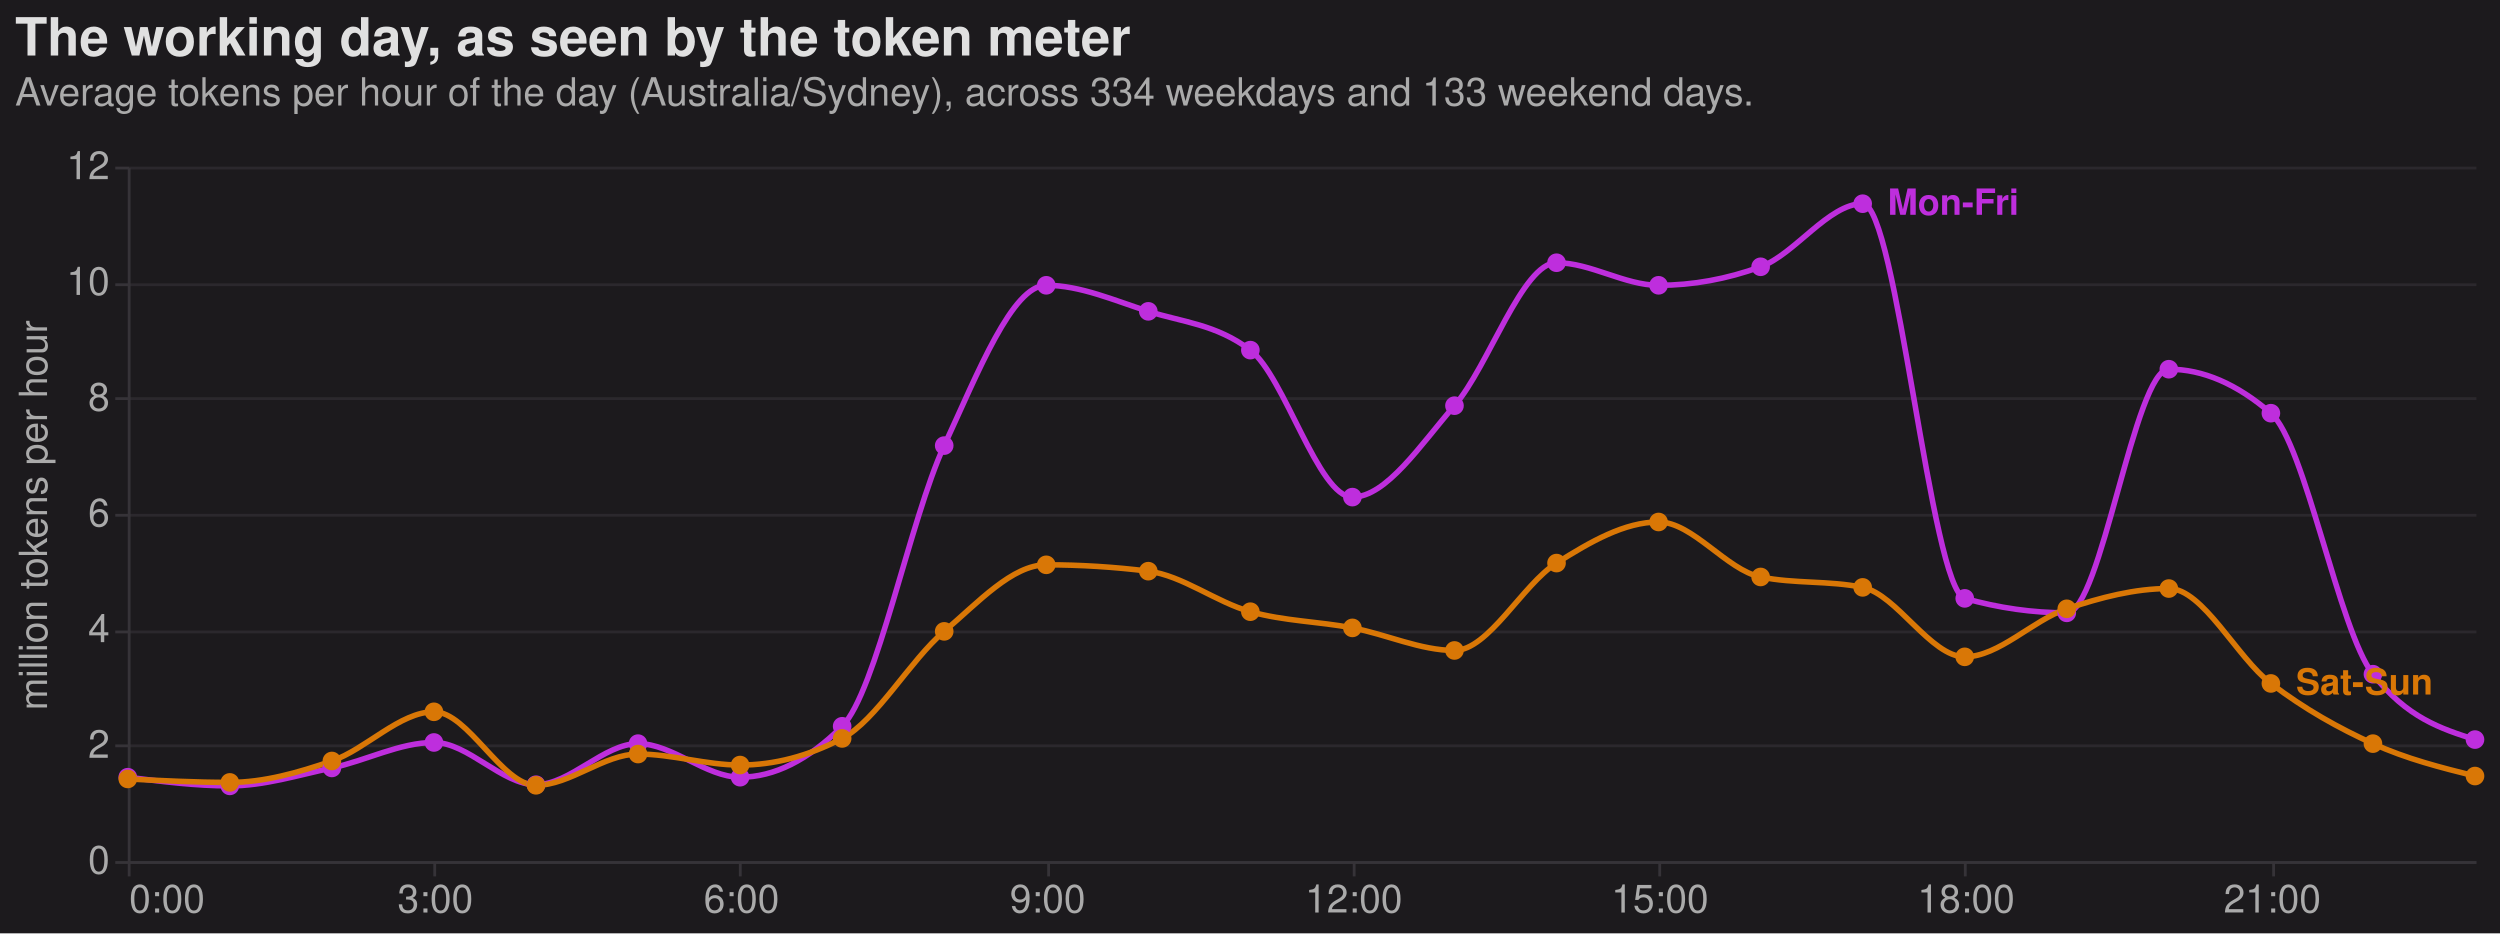
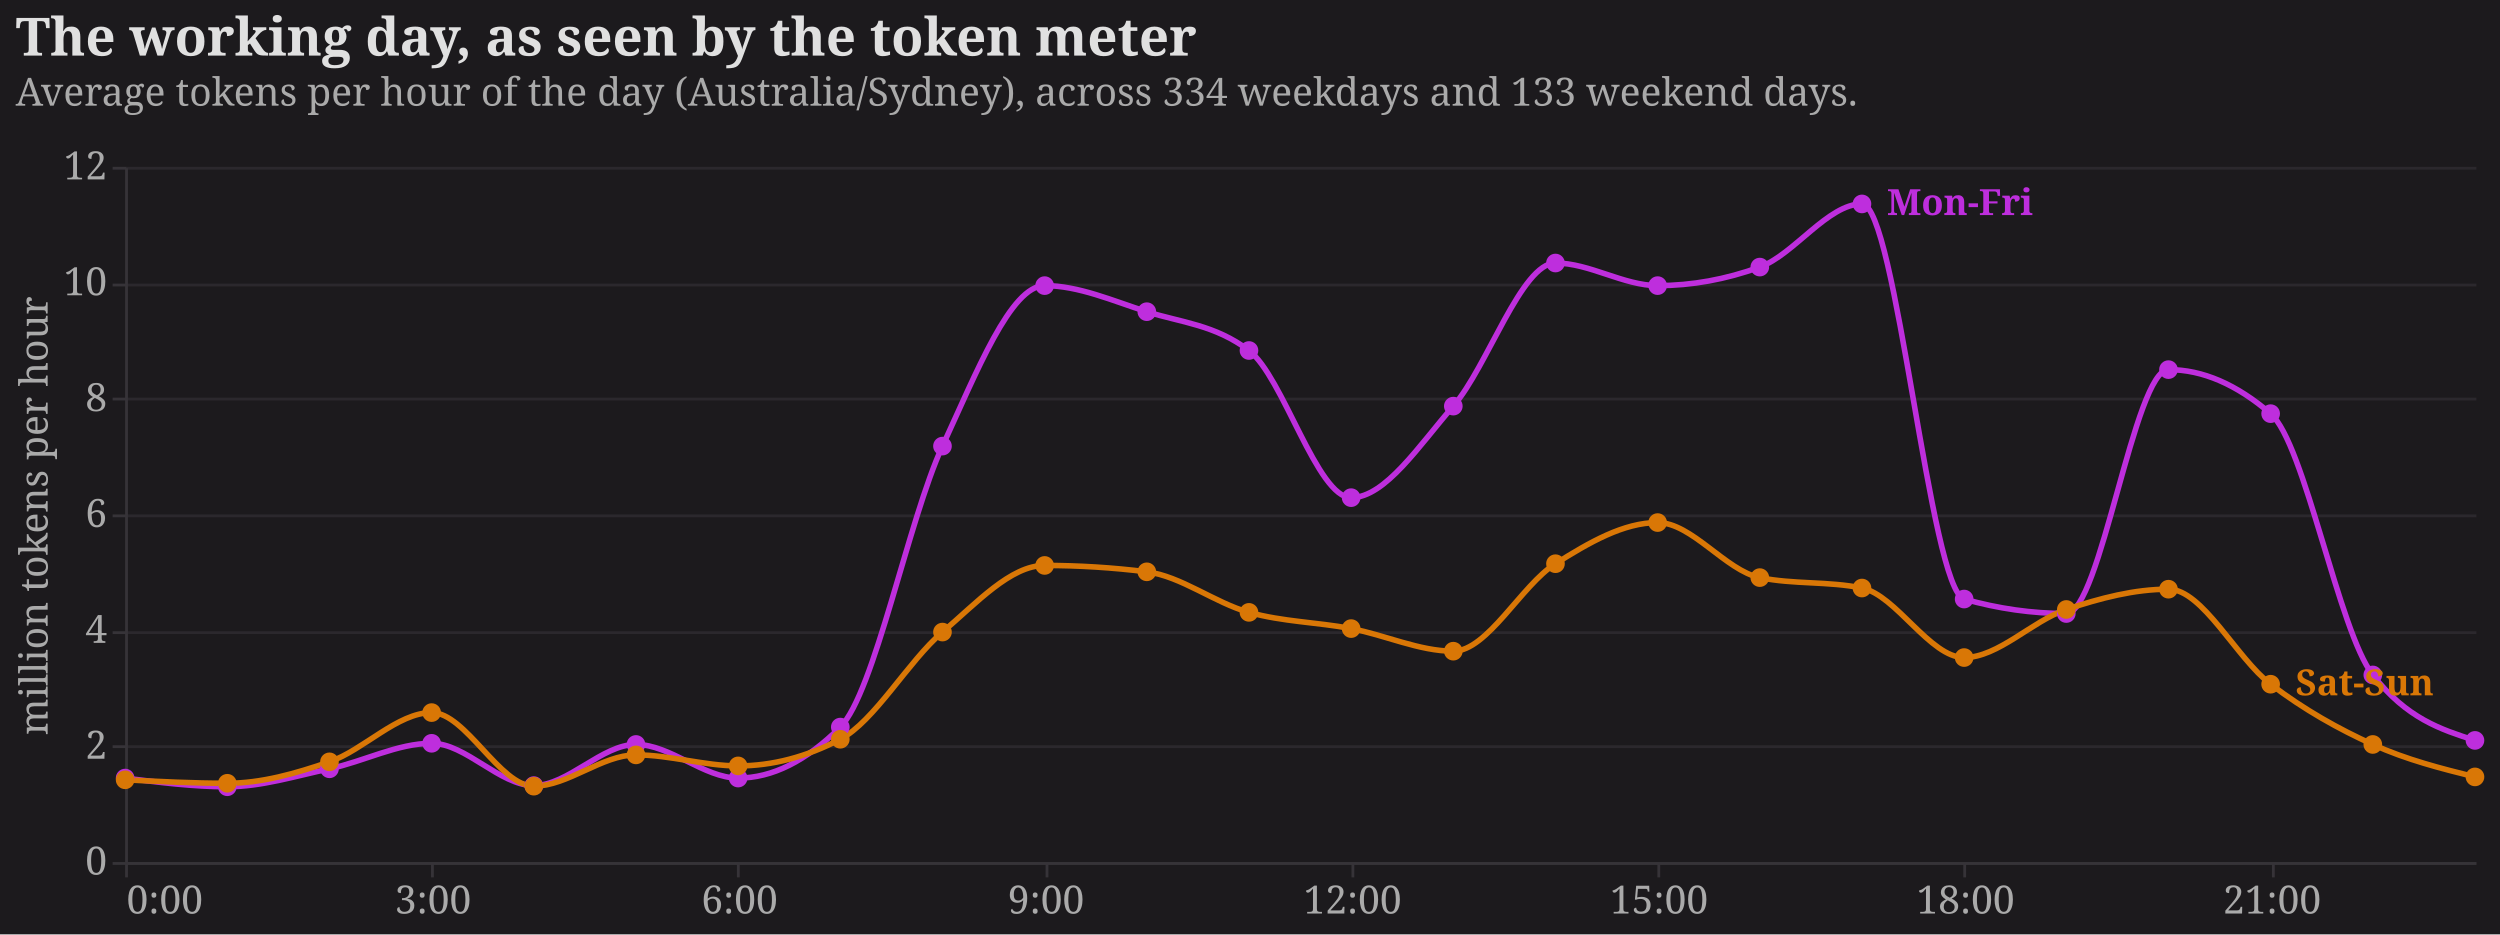
- <svg xmlns="http://www.w3.org/2000/svg" version="1.1" class="marks" width="900" height="336" viewBox="0 0 900 336">
-   <rect width="900" height="336" fill="#1c1a1d" />
-   <g fill="none" stroke-miterlimit="4" transform="translate(46,60)">
+ <svg xmlns="http://www.w3.org/2000/svg" version="1.1" class="marks" width="899" height="336" viewBox="0 0 899 336">
+   <rect width="899" height="336" fill="#1c1a1d" />
+   <g fill="none" stroke-miterlimit="4" transform="translate(45,60)">
    <g class="mark-group role-frame root" role="graphics-object" aria-roledescription="group mark container">
      <g transform="translate(0,0)">
        <path class="background" aria-hidden="true" d="M0,0h845v250h-845Z" />
        <g>
          <g class="mark-group role-axis" aria-hidden="true">
            <g transform="translate(0.5,0.5)">
              <path class="background" aria-hidden="true" d="M0,0h0v0h0Z" pointer-events="none" />
              <g>
                <g class="mark-rule role-axis-grid" pointer-events="none">
                  <line transform="translate(0,250)" x2="845" y2="0" stroke="#363338" stroke-opacity="0.6" stroke-width="1" opacity="1" />
                  <line transform="translate(0,208)" x2="845" y2="0" stroke="#363338" stroke-opacity="0.6" stroke-width="1" opacity="1" />
                  <line transform="translate(0,167)" x2="845" y2="0" stroke="#363338" stroke-opacity="0.6" stroke-width="1" opacity="1" />
                  <line transform="translate(0,125)" x2="845" y2="0" stroke="#363338" stroke-opacity="0.6" stroke-width="1" opacity="1" />
                  <line transform="translate(0,83)" x2="845" y2="0" stroke="#363338" stroke-opacity="0.6" stroke-width="1" opacity="1" />
                  <line transform="translate(0,42)" x2="845" y2="0" stroke="#363338" stroke-opacity="0.6" stroke-width="1" opacity="1" />
                  <line transform="translate(0,0)" x2="845" y2="0" stroke="#363338" stroke-opacity="0.6" stroke-width="1" opacity="1" />
                </g>
              </g>
              <path class="foreground" aria-hidden="true" d="" pointer-events="none" display="none" />
            </g>
          </g>
          <g class="mark-group role-axis" role="graphics-symbol" aria-roledescription="axis" aria-label="X-axis for a linear scale with values from 0 to 23">
            <g transform="translate(0.5,250.5)">
              <path class="background" aria-hidden="true" d="M0,0h0v0h0Z" pointer-events="none" />
              <g>
                <g class="mark-rule role-axis-tick" pointer-events="none">
                  <line transform="translate(0,0)" x2="0" y2="5" stroke="#363338" stroke-width="1" opacity="1" />
                  <line transform="translate(110,0)" x2="0" y2="5" stroke="#363338" stroke-width="1" opacity="1" />
                  <line transform="translate(220,0)" x2="0" y2="5" stroke="#363338" stroke-width="1" opacity="1" />
                  <line transform="translate(331,0)" x2="0" y2="5" stroke="#363338" stroke-width="1" opacity="1" />
                  <line transform="translate(441,0)" x2="0" y2="5" stroke="#363338" stroke-width="1" opacity="1" />
                  <line transform="translate(551,0)" x2="0" y2="5" stroke="#363338" stroke-width="1" opacity="1" />
                  <line transform="translate(661,0)" x2="0" y2="5" stroke="#363338" stroke-width="1" opacity="1" />
                  <line transform="translate(772,0)" x2="0" y2="5" stroke="#363338" stroke-width="1" opacity="1" />
                </g>
                <g class="mark-text role-axis-label" pointer-events="none">
-                   <text text-anchor="start" transform="translate(0,18)" font-family="Helvetica, Arial, sans-serif" font-size="14px" fill="#aaa" opacity="1">0:00</text>
-                   <text text-anchor="middle" transform="translate(110.2174,18)" font-family="Helvetica, Arial, sans-serif" font-size="14px" fill="#aaa" opacity="1">3:00</text>
-                   <text text-anchor="middle" transform="translate(220.4348,18)" font-family="Helvetica, Arial, sans-serif" font-size="14px" fill="#aaa" opacity="1">6:00</text>
-                   <text text-anchor="middle" transform="translate(330.6522,18)" font-family="Helvetica, Arial, sans-serif" font-size="14px" fill="#aaa" opacity="1">9:00</text>
-                   <text text-anchor="middle" transform="translate(440.8696,18)" font-family="Helvetica, Arial, sans-serif" font-size="14px" fill="#aaa" opacity="1">12:00</text>
-                   <text text-anchor="middle" transform="translate(551.087,18)" font-family="Helvetica, Arial, sans-serif" font-size="14px" fill="#aaa" opacity="1">15:00</text>
-                   <text text-anchor="middle" transform="translate(661.3043,18)" font-family="Helvetica, Arial, sans-serif" font-size="14px" fill="#aaa" opacity="1">18:00</text>
-                   <text text-anchor="middle" transform="translate(771.5217,18)" font-family="Helvetica, Arial, sans-serif" font-size="14px" fill="#aaa" opacity="1">21:00</text>
+                   <text text-anchor="start" transform="translate(0,18)" font-family="Piazzolla, Georgia, serif" font-size="14px" fill="#aaa" opacity="1">0:00</text>
+                   <text text-anchor="middle" transform="translate(110.2174,18)" font-family="Piazzolla, Georgia, serif" font-size="14px" fill="#aaa" opacity="1">3:00</text>
+                   <text text-anchor="middle" transform="translate(220.4348,18)" font-family="Piazzolla, Georgia, serif" font-size="14px" fill="#aaa" opacity="1">6:00</text>
+                   <text text-anchor="middle" transform="translate(330.6522,18)" font-family="Piazzolla, Georgia, serif" font-size="14px" fill="#aaa" opacity="1">9:00</text>
+                   <text text-anchor="middle" transform="translate(440.8696,18)" font-family="Piazzolla, Georgia, serif" font-size="14px" fill="#aaa" opacity="1">12:00</text>
+                   <text text-anchor="middle" transform="translate(551.087,18)" font-family="Piazzolla, Georgia, serif" font-size="14px" fill="#aaa" opacity="1">15:00</text>
+                   <text text-anchor="middle" transform="translate(661.3043,18)" font-family="Piazzolla, Georgia, serif" font-size="14px" fill="#aaa" opacity="1">18:00</text>
+                   <text text-anchor="middle" transform="translate(771.5217,18)" font-family="Piazzolla, Georgia, serif" font-size="14px" fill="#aaa" opacity="1">21:00</text>
                </g>
                <g class="mark-rule role-axis-domain" pointer-events="none">
                  <line transform="translate(0,0)" x2="845" y2="0" stroke="#363338" stroke-width="1" opacity="1" />
                </g>
              </g>
              <path class="foreground" aria-hidden="true" d="" pointer-events="none" display="none" />
            </g>
          </g>
          <g class="mark-group role-axis" role="graphics-symbol" aria-roledescription="axis" aria-label="Y-axis titled 'million tokens per hour' for a linear scale with values from 0 to 12">
            <g transform="translate(0.5,0.5)">
              <path class="background" aria-hidden="true" d="M0,0h0v0h0Z" pointer-events="none" />
              <g>
                <g class="mark-rule role-axis-tick" pointer-events="none">
                  <line transform="translate(0,250)" x2="-5" y2="0" stroke="#363338" stroke-width="1" opacity="1" />
                  <line transform="translate(0,208)" x2="-5" y2="0" stroke="#363338" stroke-width="1" opacity="1" />
                  <line transform="translate(0,167)" x2="-5" y2="0" stroke="#363338" stroke-width="1" opacity="1" />
                  <line transform="translate(0,125)" x2="-5" y2="0" stroke="#363338" stroke-width="1" opacity="1" />
                  <line transform="translate(0,83)" x2="-5" y2="0" stroke="#363338" stroke-width="1" opacity="1" />
                  <line transform="translate(0,42)" x2="-5" y2="0" stroke="#363338" stroke-width="1" opacity="1" />
                  <line transform="translate(0,0)" x2="-5" y2="0" stroke="#363338" stroke-width="1" opacity="1" />
                </g>
                <g class="mark-text role-axis-label" pointer-events="none">
-                   <text text-anchor="end" transform="translate(-7,254)" font-family="Helvetica, Arial, sans-serif" font-size="14px" fill="#aaa" opacity="1">0</text>
-                   <text text-anchor="end" transform="translate(-7,212.3333)" font-family="Helvetica, Arial, sans-serif" font-size="14px" fill="#aaa" opacity="1">2</text>
-                   <text text-anchor="end" transform="translate(-7,170.6667)" font-family="Helvetica, Arial, sans-serif" font-size="14px" fill="#aaa" opacity="1">4</text>
-                   <text text-anchor="end" transform="translate(-7,129)" font-family="Helvetica, Arial, sans-serif" font-size="14px" fill="#aaa" opacity="1">6</text>
-                   <text text-anchor="end" transform="translate(-7,87.33333)" font-family="Helvetica, Arial, sans-serif" font-size="14px" fill="#aaa" opacity="1">8</text>
-                   <text text-anchor="end" transform="translate(-7,45.66667)" font-family="Helvetica, Arial, sans-serif" font-size="14px" fill="#aaa" opacity="1">10</text>
-                   <text text-anchor="end" transform="translate(-7,4)" font-family="Helvetica, Arial, sans-serif" font-size="14px" fill="#aaa" opacity="1">12</text>
+                   <text text-anchor="end" transform="translate(-7,254)" font-family="Piazzolla, Georgia, serif" font-size="14px" fill="#aaa" opacity="1">0</text>
+                   <text text-anchor="end" transform="translate(-7,212.3333)" font-family="Piazzolla, Georgia, serif" font-size="14px" fill="#aaa" opacity="1">2</text>
+                   <text text-anchor="end" transform="translate(-7,170.6667)" font-family="Piazzolla, Georgia, serif" font-size="14px" fill="#aaa" opacity="1">4</text>
+                   <text text-anchor="end" transform="translate(-7,129)" font-family="Piazzolla, Georgia, serif" font-size="14px" fill="#aaa" opacity="1">6</text>
+                   <text text-anchor="end" transform="translate(-7,87.33333)" font-family="Piazzolla, Georgia, serif" font-size="14px" fill="#aaa" opacity="1">8</text>
+                   <text text-anchor="end" transform="translate(-7,45.66667)" font-family="Piazzolla, Georgia, serif" font-size="14px" fill="#aaa" opacity="1">10</text>
+                   <text text-anchor="end" transform="translate(-7,4)" font-family="Piazzolla, Georgia, serif" font-size="14px" fill="#aaa" opacity="1">12</text>
                </g>
                <g class="mark-rule role-axis-domain" pointer-events="none">
                  <line transform="translate(0,250)" x2="0" y2="-250" stroke="#363338" stroke-width="1" opacity="1" />
                </g>
                <g class="mark-text role-axis-title" pointer-events="none">
-                   <text text-anchor="middle" transform="translate(-26.56641,125) rotate(-90) translate(0,-3)" font-family="Helvetica, Arial, sans-serif" font-size="14px" font-weight="normal" fill="#aaa" opacity="1">million tokens per hour</text>
+                   <text text-anchor="middle" transform="translate(-25.36328,125) rotate(-90) translate(0,-3)" font-family="Piazzolla, Georgia, serif" font-size="14px" font-weight="normal" fill="#aaa" opacity="1">million tokens per hour</text>
                </g>
              </g>
              <path class="foreground" aria-hidden="true" d="" pointer-events="none" display="none" />
            </g>
          </g>
          <g class="mark-group role-scope layer_0_layer_0_pathgroup" role="graphics-object" aria-roledescription="group mark container">
            <g transform="translate(0,0)">
              <path class="background" aria-hidden="true" d="M0,0h845v250h-845Z" />
              <g>
                <g class="mark-line role-mark layer_0_layer_0_marks" role="graphics-object" aria-roledescription="line mark container">
                  <path aria-label="hour: 0; millions: 1.45; kind: Mon-Fri; million tokens/hour: 1.4" role="graphics-symbol" aria-roledescription="line mark" d="M0,219.792C12.246,221.354,24.493,222.917,36.739,222.917C48.986,222.917,61.232,219.063,73.478,216.458C85.725,213.854,97.971,207.292,110.217,207.292C122.464,207.292,134.71,222.5,146.957,222.5C159.203,222.5,171.449,207.708,183.696,207.708C195.942,207.708,208.188,219.792,220.435,219.792C232.681,219.792,244.928,213.681,257.174,201.458C269.42,189.236,281.667,126.875,293.913,100.417C306.159,73.958,318.406,42.708,330.652,42.708C342.899,42.708,355.145,48.194,367.391,52.083C379.638,55.972,391.884,56.736,404.13,66.042C416.377,75.347,428.623,118.958,440.87,118.958C453.116,118.958,465.362,100.104,477.609,86.042C489.855,71.979,502.101,34.583,514.348,34.583C526.594,34.583,538.841,42.708,551.087,42.708C563.333,42.708,575.58,40.486,587.826,36.042C600.072,31.597,612.319,13.333,624.565,13.333C636.812,13.333,649.058,151.944,661.304,155.417C673.551,158.889,685.797,160.625,698.043,160.625C710.29,160.625,722.536,72.917,734.783,72.917C747.029,72.917,759.275,78.194,771.522,88.75C783.768,99.306,796.014,167.014,808.261,182.708C820.507,198.403,832.754,202.326,845,206.25" stroke="#be2edd" stroke-width="2" />
                </g>
              </g>
              <path class="foreground" aria-hidden="true" d="" display="none" />
            </g>
            <g transform="translate(0,0)">
              <path class="background" aria-hidden="true" d="M0,0h845v250h-845Z" />
              <g>
                <g class="mark-line role-mark layer_0_layer_0_marks" role="graphics-object" aria-roledescription="line mark container">
                  <path aria-label="hour: 0; millions: 1.42; kind: Sat-Sun; million tokens/hour: 1.4" role="graphics-symbol" aria-roledescription="line mark" d="M0,220.417C12.246,221.042,24.493,221.667,36.739,221.667C48.986,221.667,61.232,218.194,73.478,213.958C85.725,209.722,97.971,196.25,110.217,196.25C122.464,196.25,134.71,222.708,146.957,222.708C159.203,222.708,171.449,211.458,183.696,211.458C195.942,211.458,208.188,215.417,220.435,215.417C232.681,215.417,244.928,212.222,257.174,205.833C269.42,199.444,281.667,177.708,293.913,167.292C306.159,156.875,318.406,143.333,330.652,143.333C342.899,143.333,355.145,144.097,367.391,145.625C379.638,147.153,391.884,156.806,404.13,160.208C416.377,163.611,428.623,163.715,440.87,166.042C453.116,168.368,465.362,174.167,477.609,174.167C489.855,174.167,502.101,150.417,514.348,142.708C526.594,135,538.841,127.917,551.087,127.917C563.333,127.917,575.58,145.208,587.826,147.708C600.072,150.208,612.319,148.958,624.565,151.458C636.812,153.958,649.058,176.458,661.304,176.458C673.551,176.458,685.797,163.264,698.043,159.167C710.29,155.069,722.536,151.875,734.783,151.875C747.029,151.875,759.275,176.736,771.522,186.042C783.768,195.347,796.014,202.153,808.261,207.708C820.507,213.264,832.754,216.319,845,219.375" stroke="#d97706" stroke-width="2" />
                </g>
              </g>
              <path class="foreground" aria-hidden="true" d="" display="none" />
            </g>
          </g>
          <g class="mark-symbol role-mark layer_0_layer_1_marks" role="graphics-object" aria-roledescription="symbol mark container">
            <path aria-label="hour: 0; millions: 1.45; kind: Mon-Fri; million tokens/hour: 1.4" role="graphics-symbol" aria-roledescription="point" transform="translate(0,219.7917)" d="M3.354,0A3.354,3.354,0,1,1,-3.354,0A3.354,3.354,0,1,1,3.354,0" fill="#be2edd" stroke-width="2" opacity="1" />
            <path aria-label="hour: 1; millions: 1.3; kind: Mon-Fri; million tokens/hour: 1.3" role="graphics-symbol" aria-roledescription="point" transform="translate(36.73913,222.9167)" d="M3.354,0A3.354,3.354,0,1,1,-3.354,0A3.354,3.354,0,1,1,3.354,0" fill="#be2edd" stroke-width="2" opacity="1" />
            <path aria-label="hour: 2; millions: 1.61; kind: Mon-Fri; million tokens/hour: 1.6" role="graphics-symbol" aria-roledescription="point" transform="translate(73.47826,216.4583)" d="M3.354,0A3.354,3.354,0,1,1,-3.354,0A3.354,3.354,0,1,1,3.354,0" fill="#be2edd" stroke-width="2" opacity="1" />
            <path aria-label="hour: 3; millions: 2.05; kind: Mon-Fri; million tokens/hour: 2.0" role="graphics-symbol" aria-roledescription="point" transform="translate(110.2174,207.2917)" d="M3.354,0A3.354,3.354,0,1,1,-3.354,0A3.354,3.354,0,1,1,3.354,0" fill="#be2edd" stroke-width="2" opacity="1" />
            <path aria-label="hour: 4; millions: 1.32; kind: Mon-Fri; million tokens/hour: 1.3" role="graphics-symbol" aria-roledescription="point" transform="translate(146.9565,222.5)" d="M3.354,0A3.354,3.354,0,1,1,-3.354,0A3.354,3.354,0,1,1,3.354,0" fill="#be2edd" stroke-width="2" opacity="1" />
            <path aria-label="hour: 5; millions: 2.03; kind: Mon-Fri; million tokens/hour: 2.0" role="graphics-symbol" aria-roledescription="point" transform="translate(183.6957,207.7083)" d="M3.354,0A3.354,3.354,0,1,1,-3.354,0A3.354,3.354,0,1,1,3.354,0" fill="#be2edd" stroke-width="2" opacity="1" />
            <path aria-label="hour: 6; millions: 1.45; kind: Mon-Fri; million tokens/hour: 1.4" role="graphics-symbol" aria-roledescription="point" transform="translate(220.4348,219.7917)" d="M3.354,0A3.354,3.354,0,1,1,-3.354,0A3.354,3.354,0,1,1,3.354,0" fill="#be2edd" stroke-width="2" opacity="1" />
            <path aria-label="hour: 7; millions: 2.33; kind: Mon-Fri; million tokens/hour: 2.3" role="graphics-symbol" aria-roledescription="point" transform="translate(257.1739,201.4583)" d="M3.354,0A3.354,3.354,0,1,1,-3.354,0A3.354,3.354,0,1,1,3.354,0" fill="#be2edd" stroke-width="2" opacity="1" />
            <path aria-label="hour: 8; millions: 7.18; kind: Mon-Fri; million tokens/hour: 7.2" role="graphics-symbol" aria-roledescription="point" transform="translate(293.913,100.4167)" d="M3.354,0A3.354,3.354,0,1,1,-3.354,0A3.354,3.354,0,1,1,3.354,0" fill="#be2edd" stroke-width="2" opacity="1" />
            <path aria-label="hour: 9; millions: 9.95; kind: Mon-Fri; million tokens/hour: 9.9" role="graphics-symbol" aria-roledescription="point" transform="translate(330.6522,42.70833)" d="M3.354,0A3.354,3.354,0,1,1,-3.354,0A3.354,3.354,0,1,1,3.354,0" fill="#be2edd" stroke-width="2" opacity="1" />
            <path aria-label="hour: 10; millions: 9.5; kind: Mon-Fri; million tokens/hour: 9.5" role="graphics-symbol" aria-roledescription="point" transform="translate(367.3913,52.08333)" d="M3.354,0A3.354,3.354,0,1,1,-3.354,0A3.354,3.354,0,1,1,3.354,0" fill="#be2edd" stroke-width="2" opacity="1" />
            <path aria-label="hour: 11; millions: 8.83; kind: Mon-Fri; million tokens/hour: 8.8" role="graphics-symbol" aria-roledescription="point" transform="translate(404.1304,66.04167)" d="M3.354,0A3.354,3.354,0,1,1,-3.354,0A3.354,3.354,0,1,1,3.354,0" fill="#be2edd" stroke-width="2" opacity="1" />
            <path aria-label="hour: 12; millions: 6.29; kind: Mon-Fri; million tokens/hour: 6.3" role="graphics-symbol" aria-roledescription="point" transform="translate(440.8696,118.9583)" d="M3.354,0A3.354,3.354,0,1,1,-3.354,0A3.354,3.354,0,1,1,3.354,0" fill="#be2edd" stroke-width="2" opacity="1" />
            <path aria-label="hour: 13; millions: 7.87; kind: Mon-Fri; million tokens/hour: 7.9" role="graphics-symbol" aria-roledescription="point" transform="translate(477.6087,86.04167)" d="M3.354,0A3.354,3.354,0,1,1,-3.354,0A3.354,3.354,0,1,1,3.354,0" fill="#be2edd" stroke-width="2" opacity="1" />
            <path aria-label="hour: 14; millions: 10.34; kind: Mon-Fri; million tokens/hour: 10.3" role="graphics-symbol" aria-roledescription="point" transform="translate(514.3478,34.58333)" d="M3.354,0A3.354,3.354,0,1,1,-3.354,0A3.354,3.354,0,1,1,3.354,0" fill="#be2edd" stroke-width="2" opacity="1" />
            <path aria-label="hour: 15; millions: 9.95; kind: Mon-Fri; million tokens/hour: 9.9" role="graphics-symbol" aria-roledescription="point" transform="translate(551.087,42.70833)" d="M3.354,0A3.354,3.354,0,1,1,-3.354,0A3.354,3.354,0,1,1,3.354,0" fill="#be2edd" stroke-width="2" opacity="1" />
            <path aria-label="hour: 16; millions: 10.27; kind: Mon-Fri; million tokens/hour: 10.3" role="graphics-symbol" aria-roledescription="point" transform="translate(587.8261,36.04167)" d="M3.354,0A3.354,3.354,0,1,1,-3.354,0A3.354,3.354,0,1,1,3.354,0" fill="#be2edd" stroke-width="2" opacity="1" />
            <path aria-label="hour: 17; millions: 11.36; kind: Mon-Fri; million tokens/hour: 11.4" role="graphics-symbol" aria-roledescription="point" transform="translate(624.5652,13.33333)" d="M3.354,0A3.354,3.354,0,1,1,-3.354,0A3.354,3.354,0,1,1,3.354,0" fill="#be2edd" stroke-width="2" opacity="1" />
            <path aria-label="hour: 18; millions: 4.54; kind: Mon-Fri; million tokens/hour: 4.5" role="graphics-symbol" aria-roledescription="point" transform="translate(661.3043,155.4167)" d="M3.354,0A3.354,3.354,0,1,1,-3.354,0A3.354,3.354,0,1,1,3.354,0" fill="#be2edd" stroke-width="2" opacity="1" />
            <path aria-label="hour: 19; millions: 4.29; kind: Mon-Fri; million tokens/hour: 4.3" role="graphics-symbol" aria-roledescription="point" transform="translate(698.0435,160.625)" d="M3.354,0A3.354,3.354,0,1,1,-3.354,0A3.354,3.354,0,1,1,3.354,0" fill="#be2edd" stroke-width="2" opacity="1" />
            <path aria-label="hour: 20; millions: 8.5; kind: Mon-Fri; million tokens/hour: 8.5" role="graphics-symbol" aria-roledescription="point" transform="translate(734.7826,72.91667)" d="M3.354,0A3.354,3.354,0,1,1,-3.354,0A3.354,3.354,0,1,1,3.354,0" fill="#be2edd" stroke-width="2" opacity="1" />
            <path aria-label="hour: 21; millions: 7.74; kind: Mon-Fri; million tokens/hour: 7.7" role="graphics-symbol" aria-roledescription="point" transform="translate(771.5217,88.75)" d="M3.354,0A3.354,3.354,0,1,1,-3.354,0A3.354,3.354,0,1,1,3.354,0" fill="#be2edd" stroke-width="2" opacity="1" />
            <path aria-label="hour: 22; millions: 3.23; kind: Mon-Fri; million tokens/hour: 3.2" role="graphics-symbol" aria-roledescription="point" transform="translate(808.2609,182.7083)" d="M3.354,0A3.354,3.354,0,1,1,-3.354,0A3.354,3.354,0,1,1,3.354,0" fill="#be2edd" stroke-width="2" opacity="1" />
            <path aria-label="hour: 23; millions: 2.1; kind: Mon-Fri; million tokens/hour: 2.1" role="graphics-symbol" aria-roledescription="point" transform="translate(845,206.25)" d="M3.354,0A3.354,3.354,0,1,1,-3.354,0A3.354,3.354,0,1,1,3.354,0" fill="#be2edd" stroke-width="2" opacity="1" />
            <path aria-label="hour: 0; millions: 1.42; kind: Sat-Sun; million tokens/hour: 1.4" role="graphics-symbol" aria-roledescription="point" transform="translate(0,220.4167)" d="M3.354,0A3.354,3.354,0,1,1,-3.354,0A3.354,3.354,0,1,1,3.354,0" fill="#d97706" stroke-width="2" opacity="1" />
            <path aria-label="hour: 1; millions: 1.36; kind: Sat-Sun; million tokens/hour: 1.4" role="graphics-symbol" aria-roledescription="point" transform="translate(36.73913,221.6667)" d="M3.354,0A3.354,3.354,0,1,1,-3.354,0A3.354,3.354,0,1,1,3.354,0" fill="#d97706" stroke-width="2" opacity="1" />
            <path aria-label="hour: 2; millions: 1.73; kind: Sat-Sun; million tokens/hour: 1.7" role="graphics-symbol" aria-roledescription="point" transform="translate(73.47826,213.9583)" d="M3.354,0A3.354,3.354,0,1,1,-3.354,0A3.354,3.354,0,1,1,3.354,0" fill="#d97706" stroke-width="2" opacity="1" />
            <path aria-label="hour: 3; millions: 2.58; kind: Sat-Sun; million tokens/hour: 2.6" role="graphics-symbol" aria-roledescription="point" transform="translate(110.2174,196.25)" d="M3.354,0A3.354,3.354,0,1,1,-3.354,0A3.354,3.354,0,1,1,3.354,0" fill="#d97706" stroke-width="2" opacity="1" />
            <path aria-label="hour: 4; millions: 1.31; kind: Sat-Sun; million tokens/hour: 1.3" role="graphics-symbol" aria-roledescription="point" transform="translate(146.9565,222.7083)" d="M3.354,0A3.354,3.354,0,1,1,-3.354,0A3.354,3.354,0,1,1,3.354,0" fill="#d97706" stroke-width="2" opacity="1" />
            <path aria-label="hour: 5; millions: 1.85; kind: Sat-Sun; million tokens/hour: 1.9" role="graphics-symbol" aria-roledescription="point" transform="translate(183.6957,211.4583)" d="M3.354,0A3.354,3.354,0,1,1,-3.354,0A3.354,3.354,0,1,1,3.354,0" fill="#d97706" stroke-width="2" opacity="1" />
            <path aria-label="hour: 6; millions: 1.66; kind: Sat-Sun; million tokens/hour: 1.7" role="graphics-symbol" aria-roledescription="point" transform="translate(220.4348,215.4167)" d="M3.354,0A3.354,3.354,0,1,1,-3.354,0A3.354,3.354,0,1,1,3.354,0" fill="#d97706" stroke-width="2" opacity="1" />
            <path aria-label="hour: 7; millions: 2.12; kind: Sat-Sun; million tokens/hour: 2.1" role="graphics-symbol" aria-roledescription="point" transform="translate(257.1739,205.8333)" d="M3.354,0A3.354,3.354,0,1,1,-3.354,0A3.354,3.354,0,1,1,3.354,0" fill="#d97706" stroke-width="2" opacity="1" />
            <path aria-label="hour: 8; millions: 3.97; kind: Sat-Sun; million tokens/hour: 4.0" role="graphics-symbol" aria-roledescription="point" transform="translate(293.913,167.2917)" d="M3.354,0A3.354,3.354,0,1,1,-3.354,0A3.354,3.354,0,1,1,3.354,0" fill="#d97706" stroke-width="2" opacity="1" />
            <path aria-label="hour: 9; millions: 5.12; kind: Sat-Sun; million tokens/hour: 5.1" role="graphics-symbol" aria-roledescription="point" transform="translate(330.6522,143.3333)" d="M3.354,0A3.354,3.354,0,1,1,-3.354,0A3.354,3.354,0,1,1,3.354,0" fill="#d97706" stroke-width="2" opacity="1" />
            <path aria-label="hour: 10; millions: 5.01; kind: Sat-Sun; million tokens/hour: 5.0" role="graphics-symbol" aria-roledescription="point" transform="translate(367.3913,145.625)" d="M3.354,0A3.354,3.354,0,1,1,-3.354,0A3.354,3.354,0,1,1,3.354,0" fill="#d97706" stroke-width="2" opacity="1" />
            <path aria-label="hour: 11; millions: 4.31; kind: Sat-Sun; million tokens/hour: 4.3" role="graphics-symbol" aria-roledescription="point" transform="translate(404.1304,160.2083)" d="M3.354,0A3.354,3.354,0,1,1,-3.354,0A3.354,3.354,0,1,1,3.354,0" fill="#d97706" stroke-width="2" opacity="1" />
            <path aria-label="hour: 12; millions: 4.03; kind: Sat-Sun; million tokens/hour: 4.0" role="graphics-symbol" aria-roledescription="point" transform="translate(440.8696,166.0417)" d="M3.354,0A3.354,3.354,0,1,1,-3.354,0A3.354,3.354,0,1,1,3.354,0" fill="#d97706" stroke-width="2" opacity="1" />
            <path aria-label="hour: 13; millions: 3.64; kind: Sat-Sun; million tokens/hour: 3.6" role="graphics-symbol" aria-roledescription="point" transform="translate(477.6087,174.1667)" d="M3.354,0A3.354,3.354,0,1,1,-3.354,0A3.354,3.354,0,1,1,3.354,0" fill="#d97706" stroke-width="2" opacity="1" />
            <path aria-label="hour: 14; millions: 5.15; kind: Sat-Sun; million tokens/hour: 5.2" role="graphics-symbol" aria-roledescription="point" transform="translate(514.3478,142.7083)" d="M3.354,0A3.354,3.354,0,1,1,-3.354,0A3.354,3.354,0,1,1,3.354,0" fill="#d97706" stroke-width="2" opacity="1" />
            <path aria-label="hour: 15; millions: 5.86; kind: Sat-Sun; million tokens/hour: 5.9" role="graphics-symbol" aria-roledescription="point" transform="translate(551.087,127.9167)" d="M3.354,0A3.354,3.354,0,1,1,-3.354,0A3.354,3.354,0,1,1,3.354,0" fill="#d97706" stroke-width="2" opacity="1" />
            <path aria-label="hour: 16; millions: 4.91; kind: Sat-Sun; million tokens/hour: 4.9" role="graphics-symbol" aria-roledescription="point" transform="translate(587.8261,147.7083)" d="M3.354,0A3.354,3.354,0,1,1,-3.354,0A3.354,3.354,0,1,1,3.354,0" fill="#d97706" stroke-width="2" opacity="1" />
            <path aria-label="hour: 17; millions: 4.73; kind: Sat-Sun; million tokens/hour: 4.7" role="graphics-symbol" aria-roledescription="point" transform="translate(624.5652,151.4583)" d="M3.354,0A3.354,3.354,0,1,1,-3.354,0A3.354,3.354,0,1,1,3.354,0" fill="#d97706" stroke-width="2" opacity="1" />
            <path aria-label="hour: 18; millions: 3.53; kind: Sat-Sun; million tokens/hour: 3.5" role="graphics-symbol" aria-roledescription="point" transform="translate(661.3043,176.4583)" d="M3.354,0A3.354,3.354,0,1,1,-3.354,0A3.354,3.354,0,1,1,3.354,0" fill="#d97706" stroke-width="2" opacity="1" />
            <path aria-label="hour: 19; millions: 4.36; kind: Sat-Sun; million tokens/hour: 4.4" role="graphics-symbol" aria-roledescription="point" transform="translate(698.0435,159.1667)" d="M3.354,0A3.354,3.354,0,1,1,-3.354,0A3.354,3.354,0,1,1,3.354,0" fill="#d97706" stroke-width="2" opacity="1" />
            <path aria-label="hour: 20; millions: 4.71; kind: Sat-Sun; million tokens/hour: 4.7" role="graphics-symbol" aria-roledescription="point" transform="translate(734.7826,151.875)" d="M3.354,0A3.354,3.354,0,1,1,-3.354,0A3.354,3.354,0,1,1,3.354,0" fill="#d97706" stroke-width="2" opacity="1" />
            <path aria-label="hour: 21; millions: 3.07; kind: Sat-Sun; million tokens/hour: 3.1" role="graphics-symbol" aria-roledescription="point" transform="translate(771.5217,186.0417)" d="M3.354,0A3.354,3.354,0,1,1,-3.354,0A3.354,3.354,0,1,1,3.354,0" fill="#d97706" stroke-width="2" opacity="1" />
            <path aria-label="hour: 22; millions: 2.03; kind: Sat-Sun; million tokens/hour: 2.0" role="graphics-symbol" aria-roledescription="point" transform="translate(808.2609,207.7083)" d="M3.354,0A3.354,3.354,0,1,1,-3.354,0A3.354,3.354,0,1,1,3.354,0" fill="#d97706" stroke-width="2" opacity="1" />
            <path aria-label="hour: 23; millions: 1.47; kind: Sat-Sun; million tokens/hour: 1.5" role="graphics-symbol" aria-roledescription="point" transform="translate(845,219.375)" d="M3.354,0A3.354,3.354,0,1,1,-3.354,0A3.354,3.354,0,1,1,3.354,0" fill="#d97706" stroke-width="2" opacity="1" />
          </g>
          <g class="mark-text role-mark layer_1_marks" role="graphics-object" aria-roledescription="text mark container">
-             <text aria-label="hour: 17; millions: 11.36; kind: Mon-Fri" role="graphics-symbol" aria-roledescription="text mark" text-anchor="start" transform="translate(633.5652,17.33333)" font-family="Helvetica, Arial, sans-serif" font-size="13px" font-weight="600" fill="#be2edd">Mon-Fri</text>
-             <text aria-label="hour: 21; millions: 3.07; kind: Sat-Sun" role="graphics-symbol" aria-roledescription="text mark" text-anchor="start" transform="translate(780.5217,190.0417)" font-family="Helvetica, Arial, sans-serif" font-size="13px" font-weight="600" fill="#d97706">Sat-Sun</text>
+             <text aria-label="hour: 17; millions: 11.36; kind: Mon-Fri" role="graphics-symbol" aria-roledescription="text mark" text-anchor="start" transform="translate(633.5652,17.33333)" font-family="Piazzolla, Georgia, serif" font-size="13px" font-weight="600" fill="#be2edd">Mon-Fri</text>
+             <text aria-label="hour: 21; millions: 3.07; kind: Sat-Sun" role="graphics-symbol" aria-roledescription="text mark" text-anchor="start" transform="translate(780.5217,190.0417)" font-family="Piazzolla, Georgia, serif" font-size="13px" font-weight="600" fill="#d97706">Sat-Sun</text>
          </g>
          <g class="mark-group role-title">
-             <g transform="translate(-40.56641,-55)">
+             <g transform="translate(-39.36328,-55)">
              <path class="background" aria-hidden="true" d="M0,0h0v0h0Z" pointer-events="none" />
              <g>
                <g class="mark-text role-title-text" role="graphics-symbol" aria-roledescription="title" aria-label="Title text 'The working day, as seen by the token meter'" pointer-events="none">
-                   <text text-anchor="start" transform="translate(0,15)" font-family="Helvetica, Arial, sans-serif" font-size="19px" font-weight="600" fill="#e0e0e0" opacity="1">The working day, as seen by the token meter</text>
+                   <text text-anchor="start" transform="translate(0,15)" font-family="Piazzolla, Georgia, serif" font-size="19px" font-weight="600" fill="#e0e0e0" opacity="1">The working day, as seen by the token meter</text>
                </g>
                <g class="mark-text role-title-subtitle" role="graphics-symbol" aria-roledescription="subtitle" aria-label="Subtitle text 'Average tokens per hour of the day (Australia/Sydney), across 334 weekdays and 133 weekend days.'" pointer-events="none">
-                   <text text-anchor="start" transform="translate(0,33)" font-family="Helvetica, Arial, sans-serif" font-size="14px" fill="#aaa" opacity="1">Average tokens per hour of the day (Australia/Sydney), across 334 weekdays and 133 weekend days.</text>
+                   <text text-anchor="start" transform="translate(0,33)" font-family="Piazzolla, Georgia, serif" font-size="14px" fill="#aaa" opacity="1">Average tokens per hour of the day (Australia/Sydney), across 334 weekdays and 133 weekend days.</text>
                </g>
              </g>
              <path class="foreground" aria-hidden="true" d="" pointer-events="none" display="none" />
            </g>
          </g>
        </g>
        <path class="foreground" aria-hidden="true" d="" display="none" />
      </g>
    </g>
  </g>
</svg>
